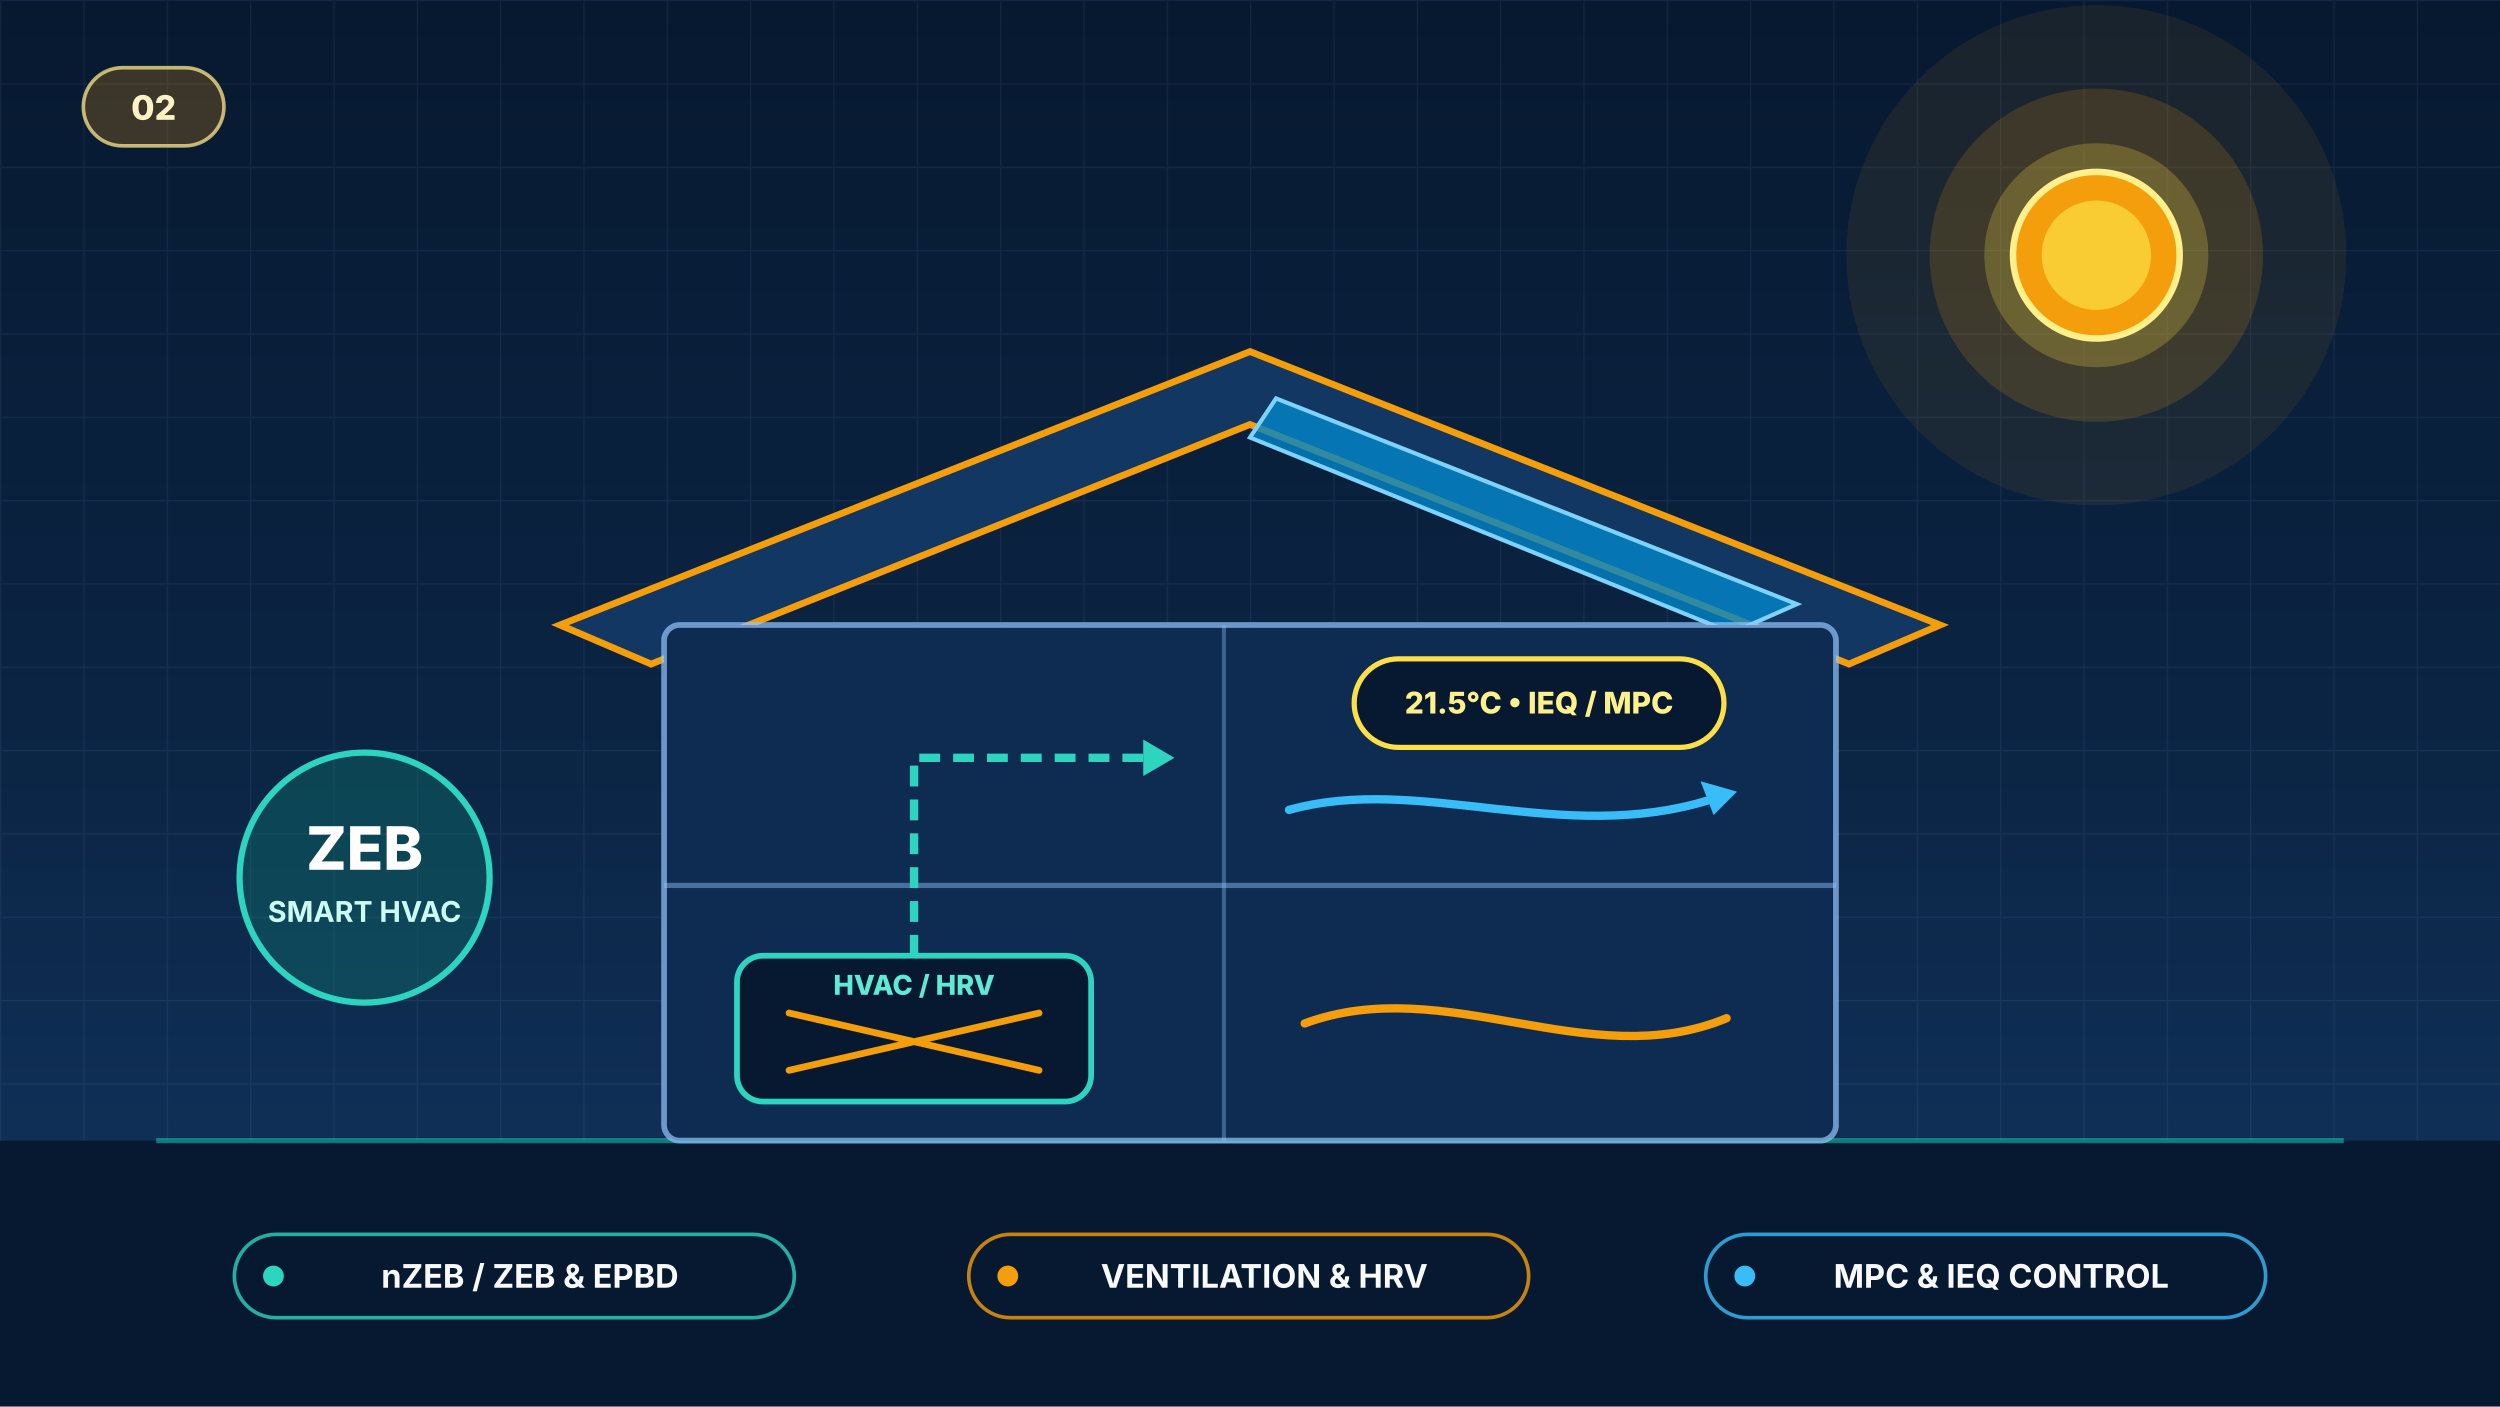
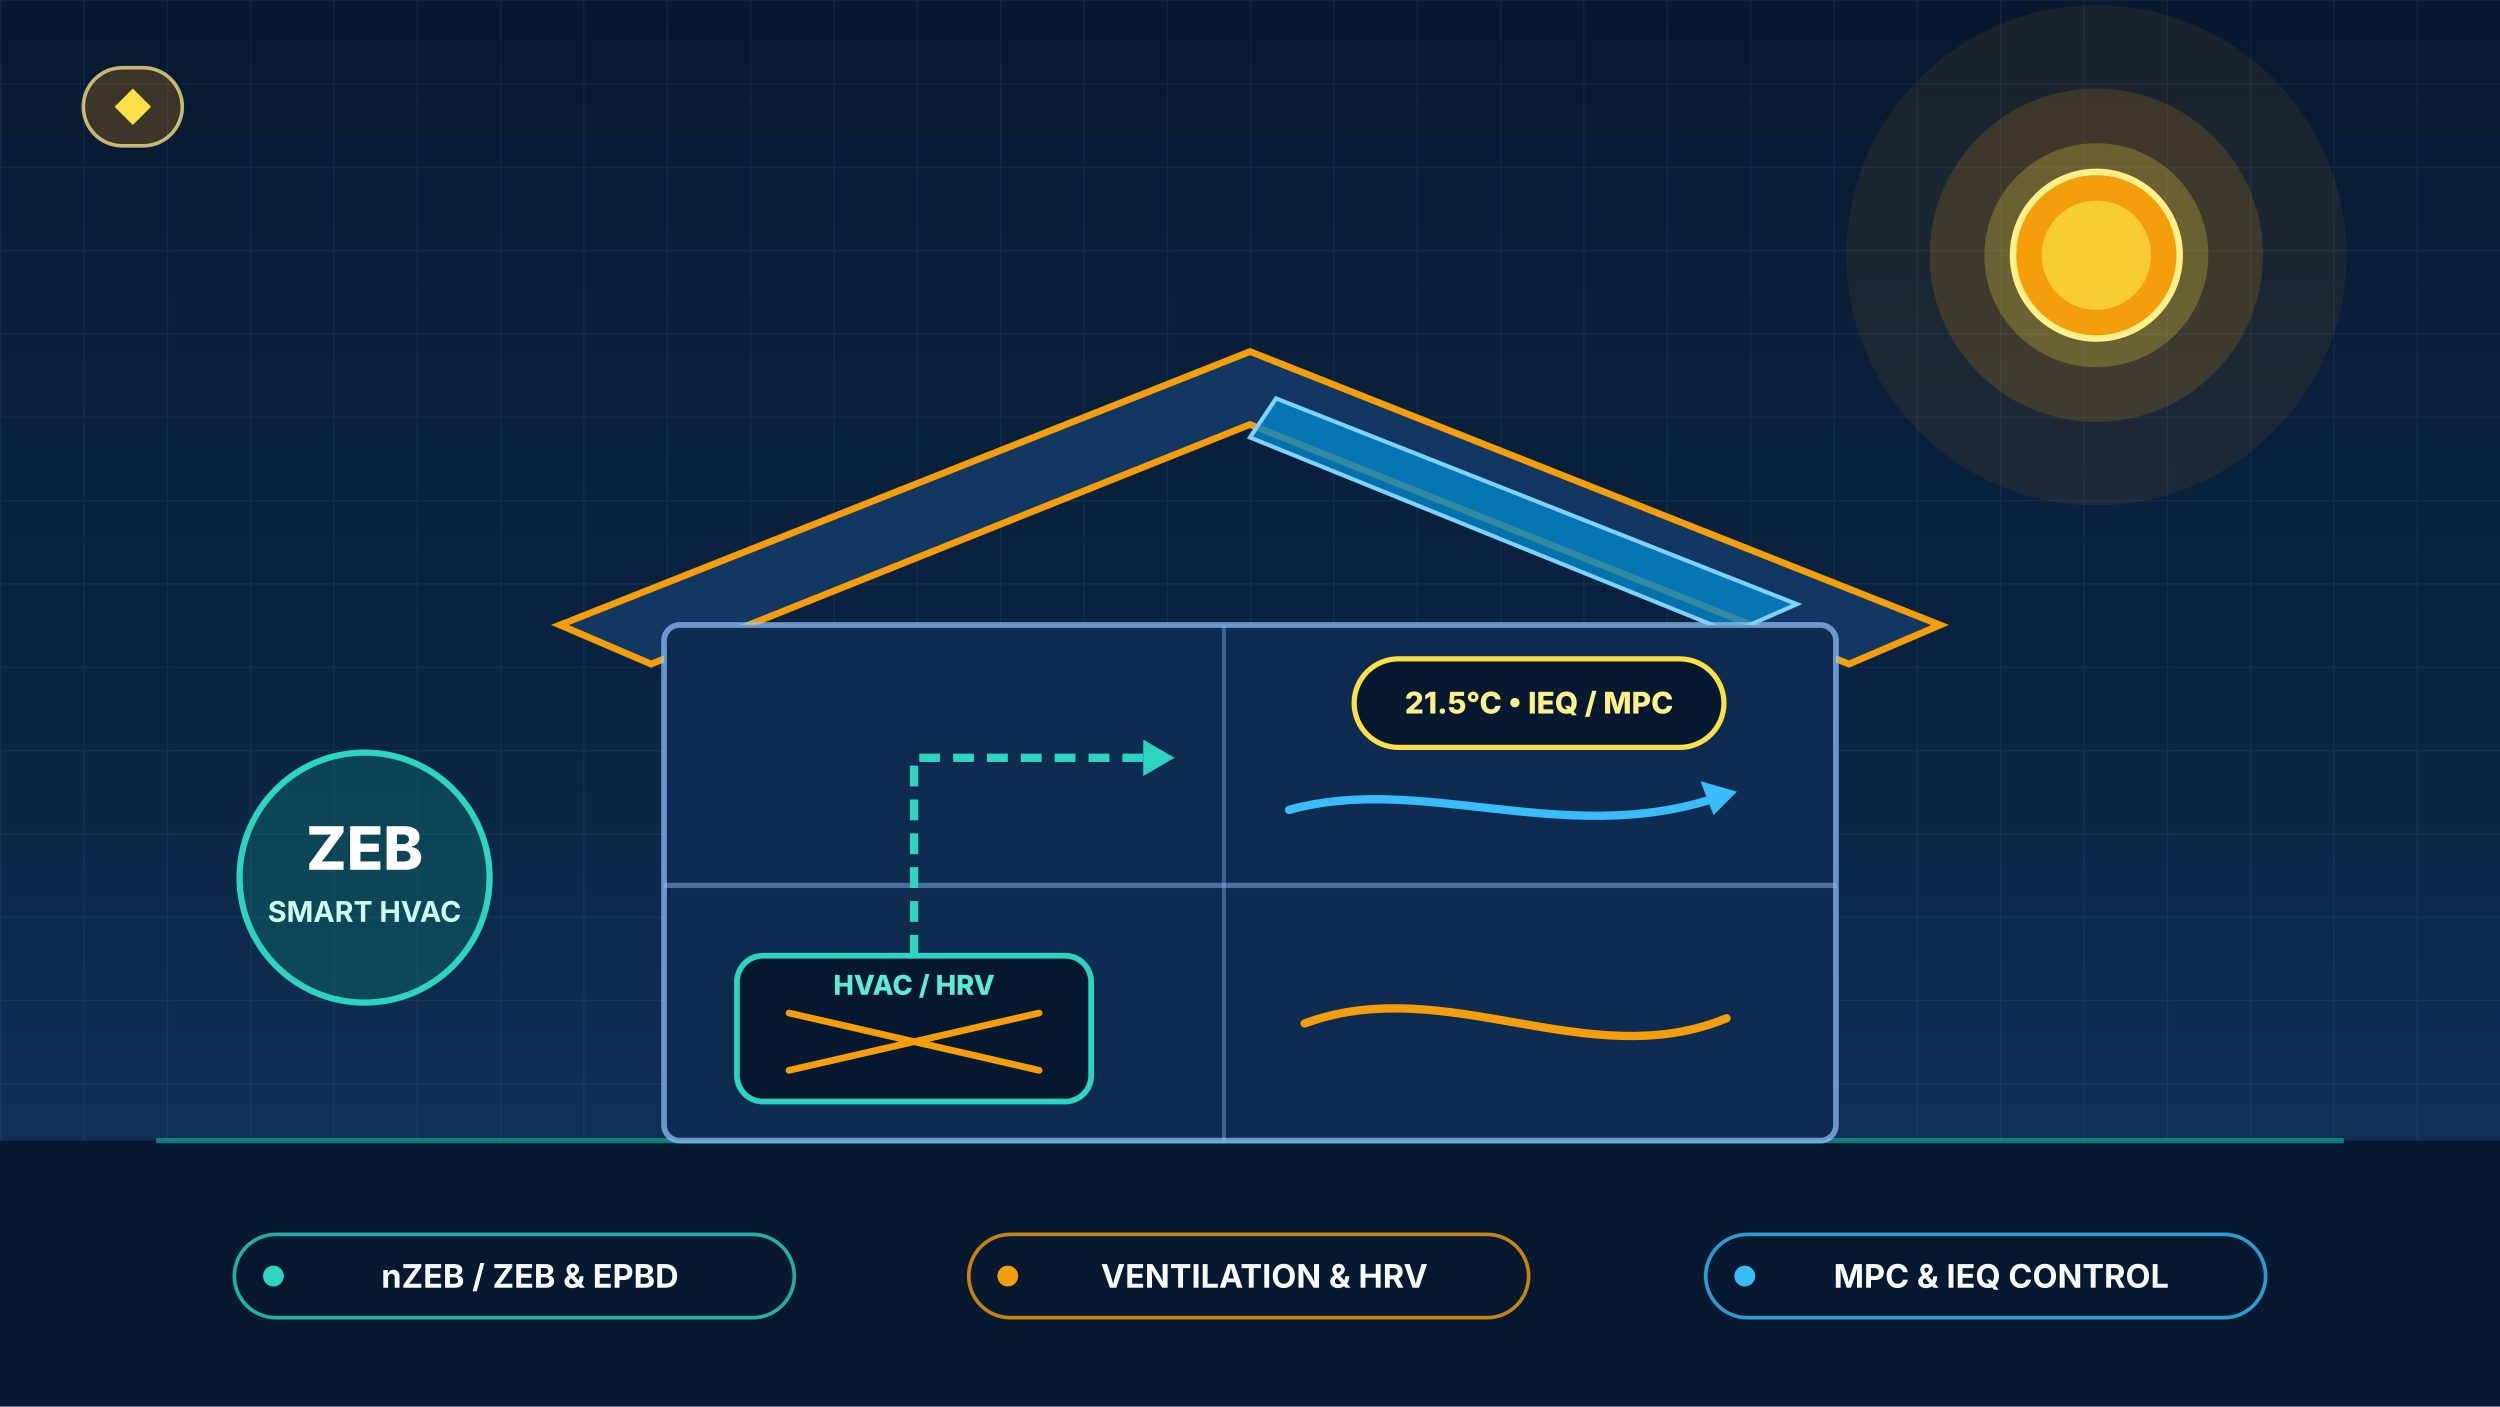
<svg xmlns="http://www.w3.org/2000/svg" viewBox="0 0 960 540" width="960" height="540" role="img" aria-label="Topic 02: Smart HVAC">
  <defs>
    <linearGradient id="bgSky" x1="0" y1="0" x2="0" y2="1">
      <stop offset="0%" stop-color="#071930" />
      <stop offset="55%" stop-color="#0B2545" />
      <stop offset="100%" stop-color="#133763" />
    </linearGradient>
    <pattern id="gridPat" width="32" height="32" patternUnits="userSpaceOnUse">
      <path d="M 32 0 L 0 0 0 32" fill="none" stroke="#93C5FD" stroke-opacity="0.08" stroke-width="1" />
    </pattern>
  </defs>
  <rect width="960" height="540" fill="#0B2545" />
  <rect width="960" height="540" fill="url(#bgSky)" />
  <rect width="960" height="540" fill="url(#gridPat)" />
  <circle cx="805" cy="98" r="96" fill="#F59E0B" fill-opacity="0.08" />
  <circle cx="805" cy="98" r="64" fill="#F59E0B" fill-opacity="0.16" />
  <circle cx="805" cy="98" r="43" fill="#FDE047" fill-opacity="0.24" />
  <circle cx="805" cy="98" r="32" fill="#F59E0B" stroke="#FEF08A" stroke-width="2.5" />
  <circle cx="805" cy="98" r="21" fill="#FDE047" fill-opacity="0.7" />
  <rect x="0" y="438" width="960" height="102" fill="#071930" />
  <line x1="60" y1="438" x2="900" y2="438" stroke="#14B8A6" stroke-opacity="0.6" stroke-width="2" />
  <g transform="translate(215,135)">
    <polygon points="0,105 265,0 530,105 495,120 265,28 35,120" fill="#133763" stroke="#F59E0B" stroke-width="2.6" />
    <polygon points="275,18 475,97 450,108 265,33" fill="#0284C7" fill-opacity="0.8" stroke="#7DD3FC" stroke-width="1.6" />
    <rect x="40" y="105" width="450" height="198" rx="6" fill="#0E2C52" stroke="#93C5FD" stroke-opacity="0.7" stroke-width="2.2" />
    <line x1="40" y1="205" x2="490" y2="205" stroke="#93C5FD" stroke-opacity="0.45" stroke-width="2" />
    <line x1="255" y1="105" x2="255" y2="303" stroke="#93C5FD" stroke-opacity="0.35" stroke-width="1.6" />
    <rect x="68" y="232" width="136" height="56" rx="10" fill="#071930" stroke="#2DD4BF" stroke-width="2.2" />
    <path d="M88 254 L184 276 M88 276 L184 254" stroke="#F59E0B" stroke-width="2.6" stroke-linecap="round" />
    <text x="136" y="247" text-anchor="middle" font-family="Inter,system-ui,sans-serif" font-size="10.5" font-weight="800" fill="#5EEAD4">HVAC / HRV</text>
    <path d="M136 232 L136 156 L228 156" fill="none" stroke="#2DD4BF" stroke-width="3.2" stroke-dasharray="8 5" />
    <polygon points="236,156 224,149 224,163" fill="#2DD4BF" />
    <path d="M280 176 C330 162 385 190 442 172" fill="none" stroke="#38BDF8" stroke-width="3.2" stroke-linecap="round" />
    <polygon points="452,169 438,165 443,178" fill="#38BDF8" />
    <path d="M286 258 C340 238 395 278 448 256" fill="none" stroke="#F59E0B" stroke-width="3.2" stroke-linecap="round" />
    <rect x="305" y="118" width="142" height="34" rx="17" fill="#071930" stroke="#FDE047" stroke-width="2" />
    <text x="376" y="139" text-anchor="middle" font-family="Inter,system-ui,sans-serif" font-size="11.5" font-weight="800" fill="#FEF08A">21.5°C • IEQ / MPC</text>
    <g transform="translate(-125,152)">
      <circle cx="50" cy="50" r="48" fill="#0F766E" fill-opacity="0.38" stroke="#2DD4BF" stroke-width="2.4" />
      <text x="50" y="47" text-anchor="middle" font-family="Inter,system-ui,sans-serif" font-size="23" font-weight="800" fill="#FFFFFF">ZEB</text>
      <text x="50" y="67" text-anchor="middle" font-family="Inter,system-ui,sans-serif" font-size="11" font-weight="700" fill="#CCFBF1">SMART HVAC</text>
    </g>
  </g>
  <g transform="translate(90,474)">
    <rect x="0" y="0" width="215" height="32" rx="16" fill="#071930" fill-opacity="0.88" stroke="#2DD4BF" stroke-opacity="0.8" stroke-width="1.4" />
    <circle cx="15" cy="16" r="4" fill="#2DD4BF" />
    <text x="113.5" y="20.5" text-anchor="middle" font-family="Inter,system-ui,sans-serif" font-size="12.5" font-weight="700" fill="#F8FAFC">nZEB / ZEB &amp; EPBD</text>
  </g>
  <g transform="translate(372,474)">
    <rect x="0" y="0" width="215" height="32" rx="16" fill="#071930" fill-opacity="0.88" stroke="#F59E0B" stroke-opacity="0.8" stroke-width="1.4" />
    <circle cx="15" cy="16" r="4" fill="#F59E0B" />
    <text x="113.5" y="20.5" text-anchor="middle" font-family="Inter,system-ui,sans-serif" font-size="12.5" font-weight="700" fill="#F8FAFC">VENTILATION &amp; HRV</text>
  </g>
  <g transform="translate(655,474)">
    <rect x="0" y="0" width="215" height="32" rx="16" fill="#071930" fill-opacity="0.88" stroke="#38BDF8" stroke-opacity="0.8" stroke-width="1.4" />
    <circle cx="15" cy="16" r="4" fill="#38BDF8" />
    <text x="113.5" y="20.5" text-anchor="middle" font-family="Inter,system-ui,sans-serif" font-size="12.5" font-weight="700" fill="#F8FAFC">MPC &amp; IEQ CONTROL</text>
  </g>
  <g transform="translate(32,26)">
-     <rect x="0" y="0" width="54" height="30" rx="15" fill="#F59E0B" fill-opacity="0.22" stroke="#FDE68A" stroke-opacity="0.75" stroke-width="1.4" />
-     <text x="27" y="20" text-anchor="middle" font-family="Inter,system-ui,sans-serif" font-size="13" font-weight="800" fill="#FEF3C7">02</text>
+     <rect x="0" y="0" width="38" height="30" rx="15" fill="#F59E0B" fill-opacity="0.22" stroke="#FDE68A" stroke-opacity="0.75" stroke-width="1.4" />
+     <polygon points="19,8 26,15 19,22 12,15" fill="#FDE047" />
  </g>
</svg>
